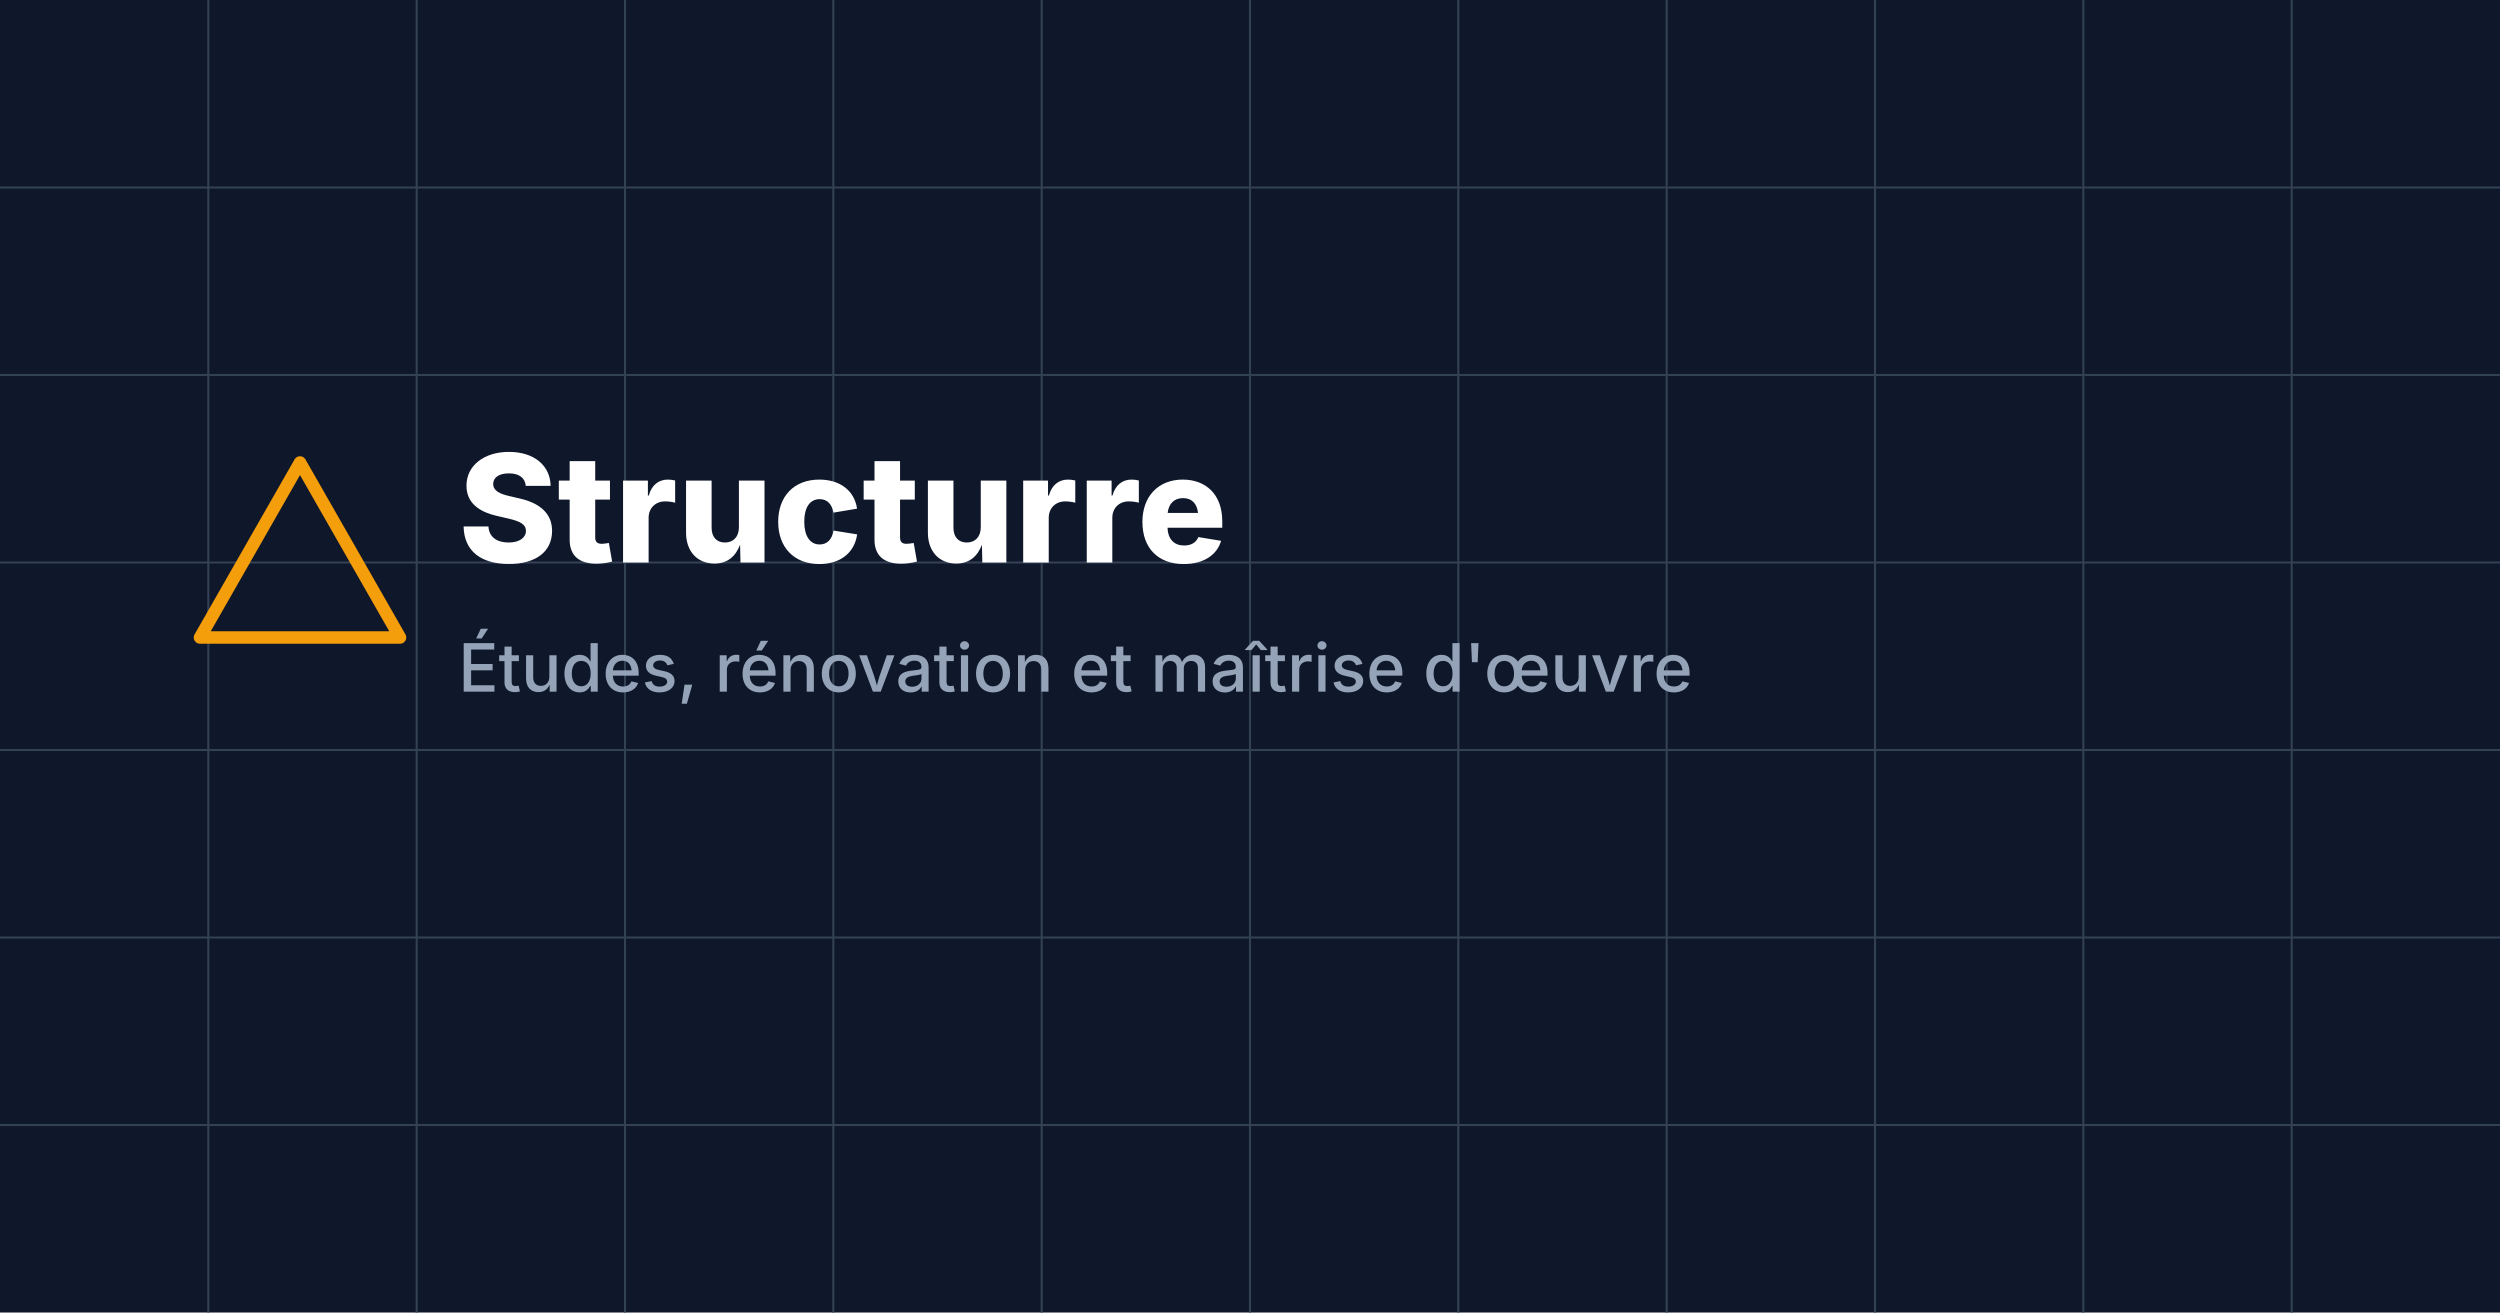
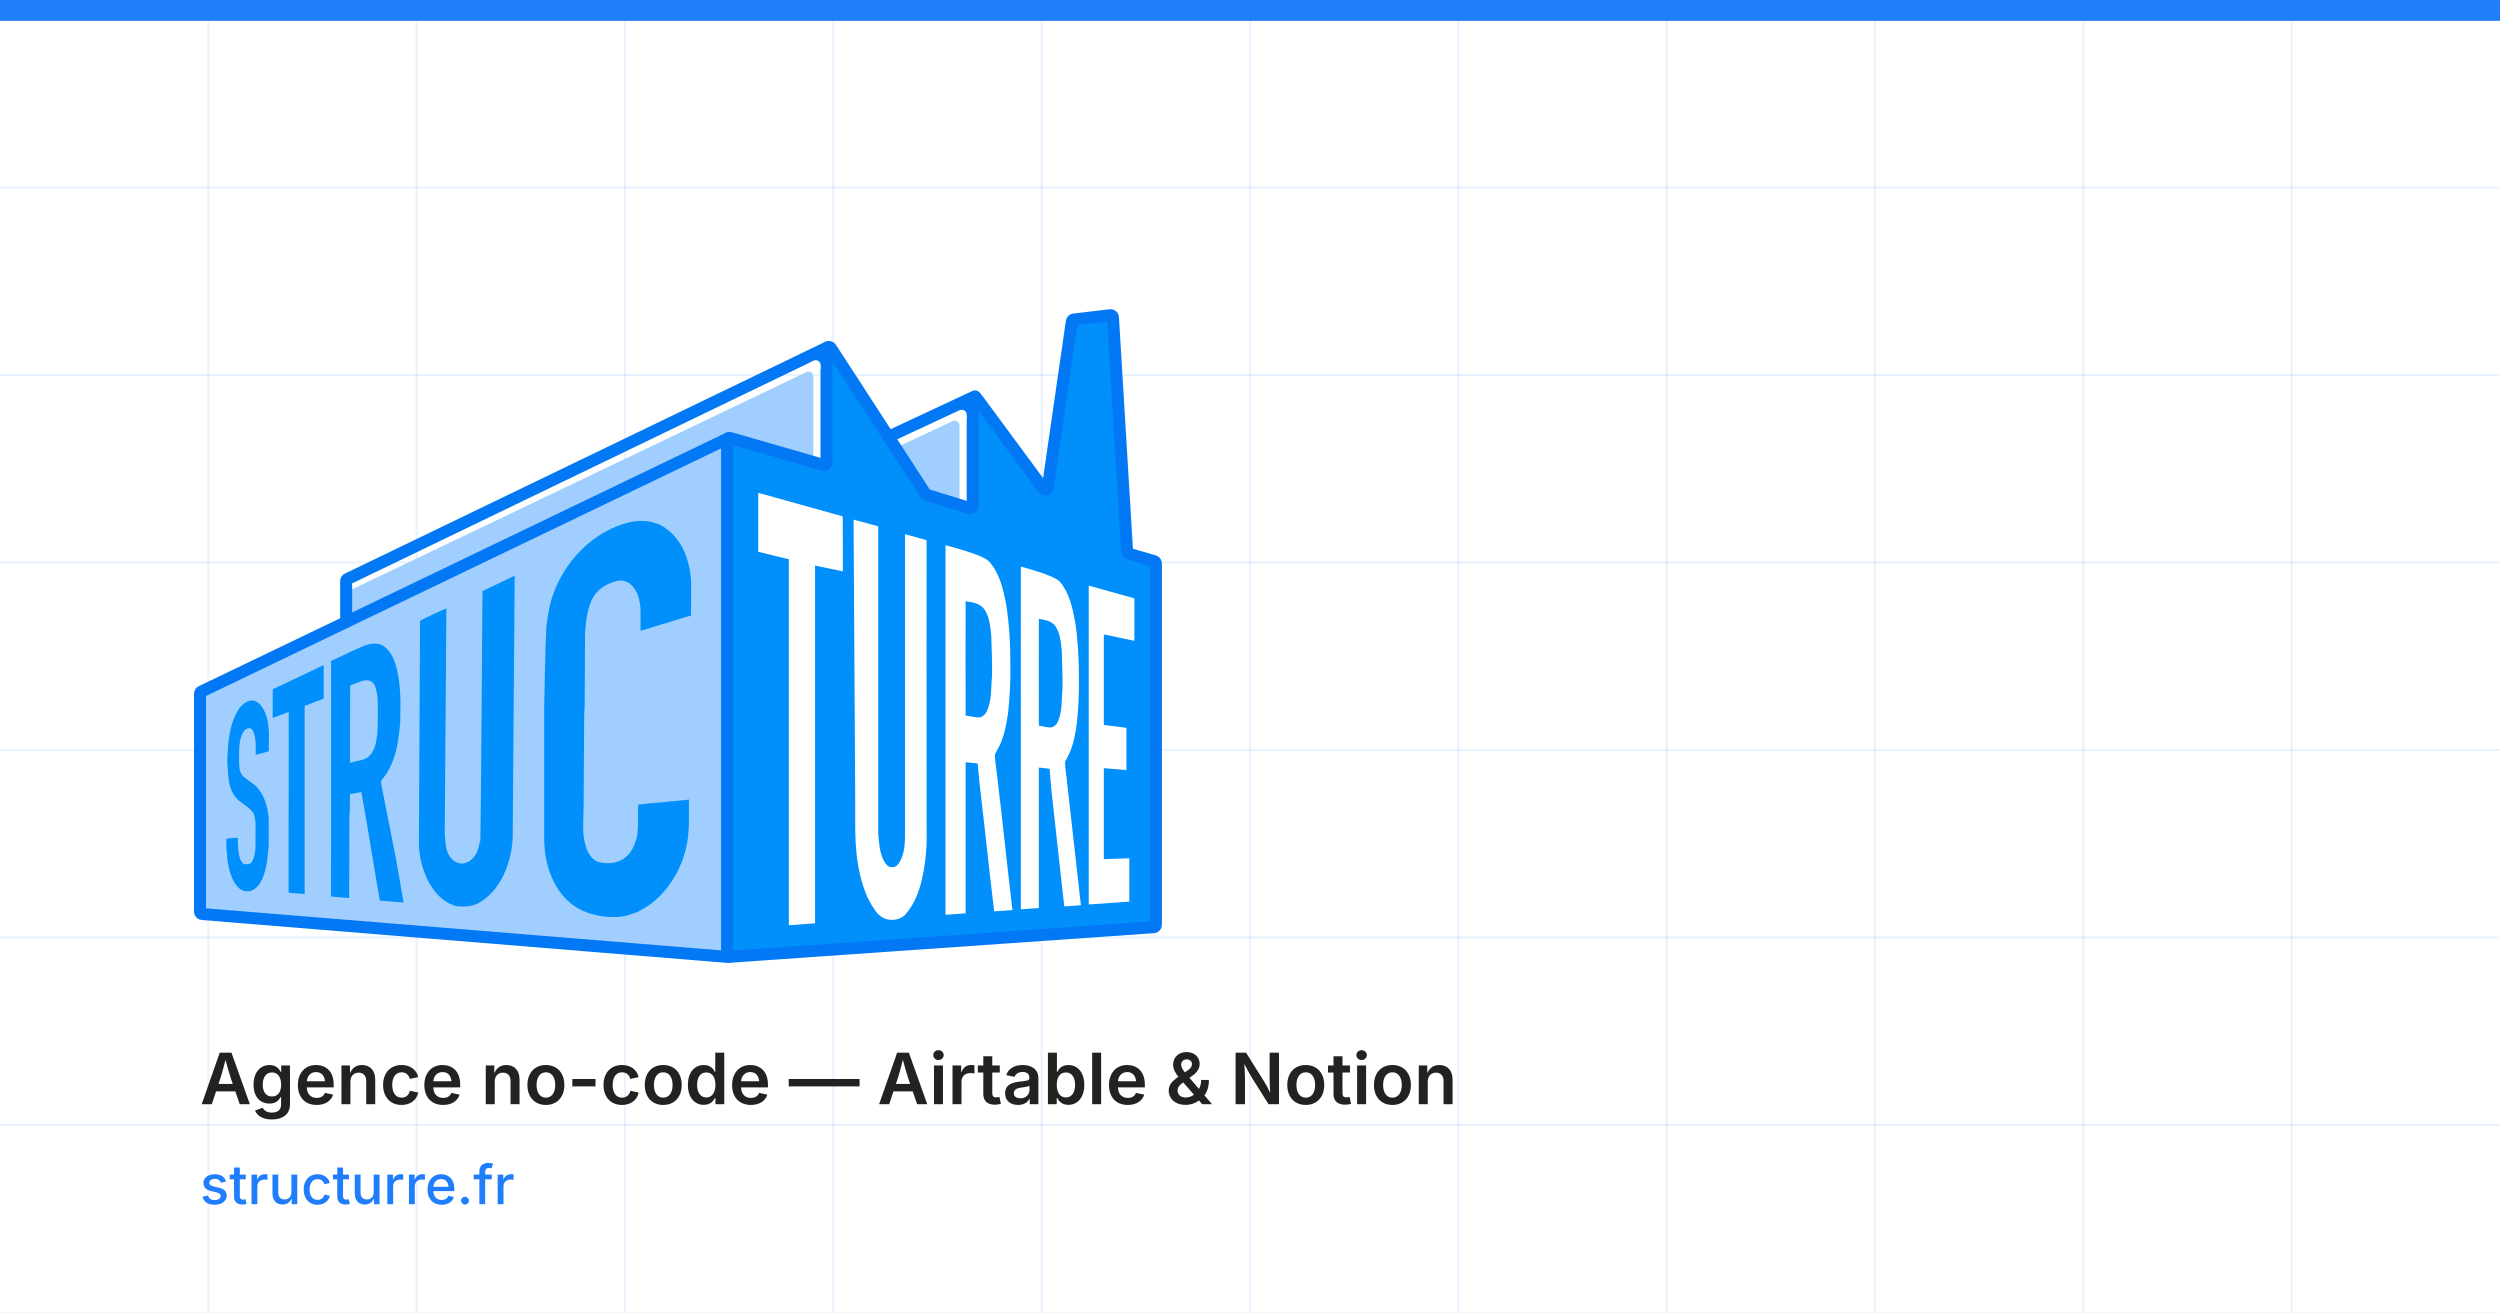
- <svg xmlns="http://www.w3.org/2000/svg" viewBox="0 0 1200 630" width="1200" height="630">
-   <rect width="1200" height="630" fill="#0f172a" />
-   <g stroke="#334155" stroke-width="1">
+ <svg xmlns="http://www.w3.org/2000/svg" viewBox="0 0 1200 630" width="1200" height="630" role="img" aria-label="Structurre — agence no-code Airtable et Notion">
+   <rect width="1200" height="630" fill="#FFFFFF" />
+   <g stroke="#207DFB" stroke-opacity="0.10" stroke-width="1">
    <path d="M0 90h1200M0 180h1200M0 270h1200M0 360h1200M0 450h1200M0 540h1200" />
    <path d="M100 0v630M200 0v630M300 0v630M400 0v630M500 0v630M600 0v630M700 0v630M800 0v630M900 0v630M1000 0v630M1100 0v630" />
  </g>
-   <g transform="translate(96 210)">
-     <path d="M0 96 48 12l48 84H0Z" fill="none" stroke="#f59e0b" stroke-width="6" stroke-linejoin="round" />
-     <text x="124" y="60" font-family="Inter, Helvetica, Arial, sans-serif" font-size="72" font-weight="800" fill="#ffffff">Structurre</text>
-     <text x="124" y="122" font-family="Inter, Helvetica, Arial, sans-serif" font-size="32" font-weight="500" fill="#94a3b8">Études, rénovation et maîtrise d'œuvre</text>
+   <rect width="1200" height="10" fill="#207DFB" />
+   <g fill="none" transform="translate(96 150) scale(1.15) translate(-50 -116)">
+     <path d="M111.5 244.5L50.5 274.5V365.5L270 384L271 168.5L321 196.5L367 198V163.14C367 161.677 365.48 160.709 364.154 161.328L337 174L306 178.5V142.673C306 141.202 304.465 140.234 303.137 140.869L111.5 232.5V244.5Z" fill="#9FCEFF" />
+     <path d="M449 221V372L270 384L271 170L311 180.5L313 132.5L353 193L373 199V152L403 190.5L414.5 121.5L430 116L437 217L449 221Z" fill="#008FFB" />
+     <path d="M270.5 168.5L50.567 274.228C50.22 274.394 50 274.744 50 275.129V366.078C50 366.599 50.4 367.033 50.919 367.075L270.5 385" stroke="#0378F5" stroke-width="5" stroke-linecap="round" />
+     <path d="M448.07 372.565L271.07 384.925C270.491 384.966 270 384.507 270 383.928V169.33C270 168.664 270.638 168.185 271.278 168.369L310.222 179.631C310.862 179.815 311.5 179.336 311.5 178.67V131.38C311.5 130.384 312.797 130 313.339 130.836L352.802 191.695C352.93 191.892 353.123 192.038 353.347 192.107L371.206 197.602C371.849 197.8 372.5 197.319 372.5 196.646V152.539C372.5 151.574 373.732 151.169 374.305 151.945L402.055 189.542C402.585 190.261 403.721 189.976 403.849 189.091L413.89 119.76C413.955 119.312 414.313 118.963 414.763 118.91L429.949 117.124C430.519 117.057 431.029 117.483 431.064 118.057L436.958 215.797C436.983 216.219 437.27 216.579 437.676 216.697L448.28 219.79C448.707 219.914 449 220.306 449 220.75V371.567C449 372.093 448.594 372.528 448.07 372.565Z" stroke="#0378F5" stroke-width="5" />
+     <path d="M374.557 153.265C375.808 152.682 376.349 151.194 375.765 149.943C375.182 148.692 373.694 148.151 372.443 148.735L374.557 153.265ZM313.087 132.752C314.33 132.151 314.852 130.657 314.252 129.413C313.651 128.17 312.157 127.648 310.913 128.248L313.087 132.752ZM111.565 227.227L110.479 224.976L111.565 227.227ZM372.443 148.735L334.943 166.235L337.057 170.765L374.557 153.265L372.443 148.735ZM310.913 128.248L110.479 224.976L112.652 229.479L313.087 132.752L310.913 128.248ZM108.5 228.128V246.5H113.5V228.128H108.5ZM110.479 224.976C109.269 225.56 108.5 226.784 108.5 228.128H113.5C113.5 228.704 113.17 229.229 112.652 229.479L110.479 224.976Z" fill="#0378F5" />
+     <circle cx="308" cy="136" r="2" fill="#0378F5" />
+     <path d="M306.029 136.151L304.5 137L309 140V137.899C309 136.374 307.362 135.41 306.029 136.151Z" fill="white" />
+     <circle cx="369" cy="157" r="2" fill="#0378F5" />
+     <path d="M366.94 156.912L366 157.5L370 160.5V158.608C370 157.038 368.272 156.08 366.94 156.912Z" fill="white" />
+     <path d="M283 191.259C283 191.259 283 191.259 318.272 201.096L318.328 224.047L306.723 221.637L306.723 370.949L295.777 371.741L295.777 219.011L283 215.873V203.72V191.259Z" fill="white" />
+     <path d="M322.784 202.443L333.083 205.24L333.083 333.347C333.083 334.661 333.103 332.028 333.083 333.347C333.416 337.219 333.603 341.258 335.398 344.789C336.097 346.056 337.134 347.577 338.774 347.494C340.351 347.74 341.435 346.354 342.166 345.163C344.088 341.54 344.307 337.338 344.271 333.319L344.271 208.522L353.279 211.041C353.279 211.041 353.219 292.534 353.279 332.131C353.485 339.833 352.707 347.565 350.721 355.016C349.382 359.528 347.639 363.554 344.517 367.156C343.04 368.725 341.018 369.55 338.782 369.487C335.946 369.574 333.575 368.026 331.998 365.862C328.158 360.603 326.307 354.714 325.012 348.415C323.03 338.744 323.571 328.835 323.483 319.025C323.455 311.348 323.479 326.702 323.483 319.025C323.443 315.915 322.784 202.443 322.784 202.443Z" fill="white" />
+     <path d="M361.174 213.189C361.174 213.189 376.727 216.926 379.432 219.992C383.769 224.905 385.29 231.529 386.481 237.801C387.792 246.145 388.289 254.585 388.245 263.025C388.384 269.769 387.987 276.501 387.288 283.201C386.573 287.975 385.711 292.832 383.519 297.185C382.998 298.265 382.303 299.254 381.843 300.366C381.696 303.297 382.458 306.169 382.669 309.08C384.758 326.154 387.064 348.357 389.113 365.439L381.483 365.949C379.219 347.457 377.549 330.773 375.333 312.273C375.103 309.596 374.594 304.247 374.594 304.247L369.57 303.71C369.574 324.713 369.546 345.76 369.57 366.762L361.174 367.414C361.162 317.904 361.174 262.696 361.174 213.189ZM369.566 236.486C369.519 252.393 369.526 268.303 369.574 284.21C371.226 284.511 372.875 284.861 374.551 285.02C376.286 285.171 377.819 283.884 378.459 282.347C380.611 277.66 380.099 272.394 380.592 267.401C380.719 261.96 380.373 256.531 380.274 251.094C379.861 247.198 379.611 242.98 377.228 239.695C375.476 237.304 372.259 236.986 369.566 236.486Z" fill="white" />
+     <path d="M420.958 230L440 235.318V253.038C435.993 252.232 427.255 250.365 427.255 250.365V288.181L436.682 289.338V306.999L427.255 306.178V344.171L437.889 343.811V361.884L420.958 363.088V230Z" fill="white" />
+     <path d="M392.61 222.08C392.61 222.08 406.535 225.584 408.957 228.448C412.84 233.038 414.202 239.227 415.269 245.086C416.443 252.881 416.887 260.766 416.848 268.65C416.972 274.95 416.617 281.24 415.991 287.499C415.351 291.959 414.579 296.497 412.616 300.563C412.15 301.572 411.528 302.496 411.116 303.535C410.984 306.274 411.667 308.956 411.855 311.676C413.726 327.627 415.839 347.439 417.674 363.397L410.761 363.901C408.734 346.625 407.272 331.942 405.287 314.659C405.081 312.158 404.626 306.442 404.626 306.442L400.127 305.941C400.131 325.561 400.106 344.951 400.127 364.571L392.61 365.112C392.599 318.858 392.61 268.33 392.61 222.08ZM400.124 243.857C400.081 258.717 400.088 273.581 400.131 288.441C401.61 288.723 403.086 289.05 404.587 289.198C406.141 289.339 407.513 288.137 408.086 286.701C410.013 282.323 409.554 277.403 409.995 272.739C410.109 267.656 409.8 262.584 409.711 257.504C409.341 253.864 409.117 249.924 406.983 246.855C405.415 244.622 402.535 244.325 400.124 243.857Z" fill="white" />
+     <path d="M230.167 203.342C232.822 202.879 235.493 202.899 238.148 203.322C239.349 203.686 240.542 204.073 241.724 204.495C246.698 206.882 250.337 211.394 252.427 216.428C254.031 220.596 255.027 225.037 254.991 229.521C254.995 233.859 255.034 238.205 254.912 242.544C252.688 243.049 250.542 243.824 248.357 244.464C246.919 244.906 245.469 245.325 244.043 245.799C243.833 245.851 243.415 245.957 243.205 246.009C240.115 246.993 237.014 247.953 233.893 248.838C233.806 245.463 234.003 242.089 233.818 238.719C233.667 238.008 233.561 237.293 233.462 236.578C233.32 236.048 233.185 235.523 233.059 234.997C232.929 234.59 232.806 234.187 232.688 233.784C231.613 231.339 229.95 228.763 227.176 228.111C225.615 227.558 223.972 228.024 222.458 228.486C219.136 229.608 216.01 231.682 214.185 234.733C213.075 236.51 212.541 238.557 211.925 240.537C211.85 240.947 211.779 241.362 211.712 241.777C211.241 243.599 211 245.471 210.945 247.352C210.601 249.296 210.724 251.275 210.696 253.239C210.661 259.948 210.617 266.661 210.594 273.373C210.55 276.925 210.665 280.485 210.352 284.029C210.293 294.701 210.206 307.973 210.147 318.645C210.202 323.398 209.863 328.139 209.949 332.896C209.989 333.852 210.258 335.081 210.329 336.041C210.613 337.104 210.882 338.171 211.127 339.245C211.945 341.632 213.332 343.872 215.595 345.124C219.566 346.436 224.335 346.128 227.634 343.354C230.175 341.375 231.411 338.27 232.281 335.271C233.233 330.691 232.585 325.998 232.936 321.375C236.761 320.948 240.601 320.561 244.442 320.3C245.876 320.016 247.342 320.02 248.796 319.901C250.542 319.55 252.348 319.668 254.09 319.253C253.999 326.29 254.521 333.461 252.692 340.336C252.423 341.268 252.142 342.197 251.838 343.125C251.787 343.327 251.684 343.726 251.633 343.927C251.356 344.587 251.087 345.259 250.831 345.931C247.35 354.488 241.083 362.153 232.632 366.164C230.325 367.084 227.95 367.938 225.465 368.202C222.273 368.424 219.049 368.36 215.908 367.708L215.639 367.578C210.424 366.535 205.457 363.971 201.945 359.921C196.279 353.513 193.825 344.844 193.675 336.416L193.68 280.205C193.68 280.205 194.122 254.65 194.58 246.886C195.212 242.2 195.917 237.314 197.675 232.909C202.227 220.791 211.621 210.252 223.762 205.325C225.821 204.432 227.994 203.871 230.167 203.342Z" fill="#008FFB" />
+     <path d="M167.901 232.294L181.342 225.851L180.536 332.79C180.623 339.005 179.367 345.279 176.66 350.89C174.286 355.817 170.627 360.305 165.665 362.786C162.935 364.074 159.877 364.051 156.937 363.782C152.5 362.585 148.92 359.333 146.538 355.493C144.254 351.961 142.871 347.931 141.986 343.837C141.718 341.743 141.327 339.657 141.37 337.539C141.449 322.79 141.805 259.401 141.856 244.648C145.436 242.827 149.142 241.05 152.836 239.486L152.148 333.181C152.271 335.58 152.449 337.986 152.946 340.345C153.78 342.605 155.179 344.991 157.636 345.718C160.019 346.607 162.634 345.339 164.148 343.466C165.997 341.399 166.463 338.602 166.996 335.983C166.886 344.019 167.277 327.95 166.996 335.983C167.237 333.885 167.901 232.294 167.901 232.294Z" fill="#008FFB" />
+     <path d="M117.243 255.637C119.823 254.436 122.77 253.673 125.56 254.626C129.27 256.459 131.075 260.473 132.027 264.29C133.924 271.765 133.746 279.556 133.553 287.21C132.976 293.879 132.126 300.769 128.855 306.731C128.033 308.351 126.875 309.758 125.816 311.224C125.358 311.812 125.662 312.595 125.73 313.266C127.784 323.662 129.823 334.061 131.877 344.46C132.956 350.323 133.94 356.382 134.959 362.261L125.088 361.481C122.331 346.333 120.167 331.291 117.334 316.155C116.101 316.4 114.864 316.609 113.639 316.878C113.375 316.905 112.845 316.965 112.581 316.996C112.557 319.304 112.585 321.611 112.529 323.918C112.288 325.756 112.383 327.609 112.367 329.458C112.34 339.956 112.283 349.9 112.247 360.398L104.689 359.765C104.741 359.765 104.741 261.413 104.741 261.413C107.451 260.255 110.514 258.64 113.205 257.443C114.556 256.85 115.903 256.249 117.243 255.637ZM113.6 271.295C113.371 271.394 112.916 271.587 112.687 271.682C112.636 282.437 112.592 293.191 112.62 303.946C113.462 303.713 114.307 303.507 115.157 303.306C116.713 303.002 118.325 302.705 119.704 301.888C121.297 300.841 122.304 299.11 122.936 297.352C124.315 293.057 124.216 288.486 124.22 284.025C124.197 280.398 124.41 276.7 123.47 273.156C123.094 271.69 122.272 270.098 120.716 269.635C118.187 269.082 115.903 270.52 113.6 271.295Z" fill="#008FFB" />
+     <path d="M80.349 273.254L101.625 263.171L101.609 277.187C98.966 278.187 96.338 279.226 93.675 280.178C93.668 299.218 93.675 358.734 93.675 358.734L86.982 358.188C86.903 331.981 87.113 308.894 87.042 282.687L80.349 285.236L80.349 273.254Z" fill="#008FFB" />
+     <path d="M65.8 282.154C67.061 280.063 69.121 278.1 71.77 277.9C74.471 278.145 76.104 280.609 77.049 282.791C79.374 287.965 78.686 293.685 78.713 299.16C77.713 299.398 76.721 299.669 75.736 299.967C75.534 300.027 75.127 300.148 74.925 300.208C74.364 300.336 73.803 300.464 73.241 300.588C73.19 297.325 73.585 293.915 72.201 290.832C71.869 290.064 71.126 289.257 70.161 289.529C68.627 289.872 67.797 291.319 67.326 292.634C66.041 296.304 66.362 300.23 66.322 304.04C66.401 306.018 66.531 308.298 68.165 309.73C70.584 311.84 73.252 313.006 75.063 315.734C77.463 319.348 78.294 323.066 78.67 327.192C78.701 330.953 78.674 334.718 78.666 338.482C78.235 343.155 77.966 347.963 76.044 352.353C75.1 354.388 73.728 356.509 71.422 357.312C69.45 357.99 67.168 357.342 65.824 355.831C63.238 353.009 62.265 349.221 61.621 345.619C61.198 343.758 61.455 341.828 61.044 339.967C60.984 338.539 61.004 337.107 61 335.682C62.578 335.415 64.175 335.226 65.78 335.222C65.749 338.079 65.859 340.969 66.634 343.742C66.879 344.7 67.528 345.48 68.141 346.245C69.394 346.275 71.035 346.482 71.707 345.197C73.589 341.888 73.111 337.966 73.186 334.341C73.091 331.183 73.605 327.833 72.229 324.86C70.335 322.034 66.749 320.801 64.673 318.111C61.921 314.414 61.858 310.254 61.581 305.905C61.063 302.514 61.708 299.119 61.823 295.727C62.376 291.055 63.305 286.273 65.8 282.154Z" fill="#008FFB" />
  </g>
+   <text x="96" y="530" font-family="Inter, Helvetica, Arial, sans-serif" font-size="34" font-weight="600" fill="#222222">Agence no-code — Airtable &amp; Notion</text>
+   <text x="96" y="578" font-family="Inter, Helvetica, Arial, sans-serif" font-size="26" font-weight="500" fill="#207DFB">structurre.fr</text>
</svg>
